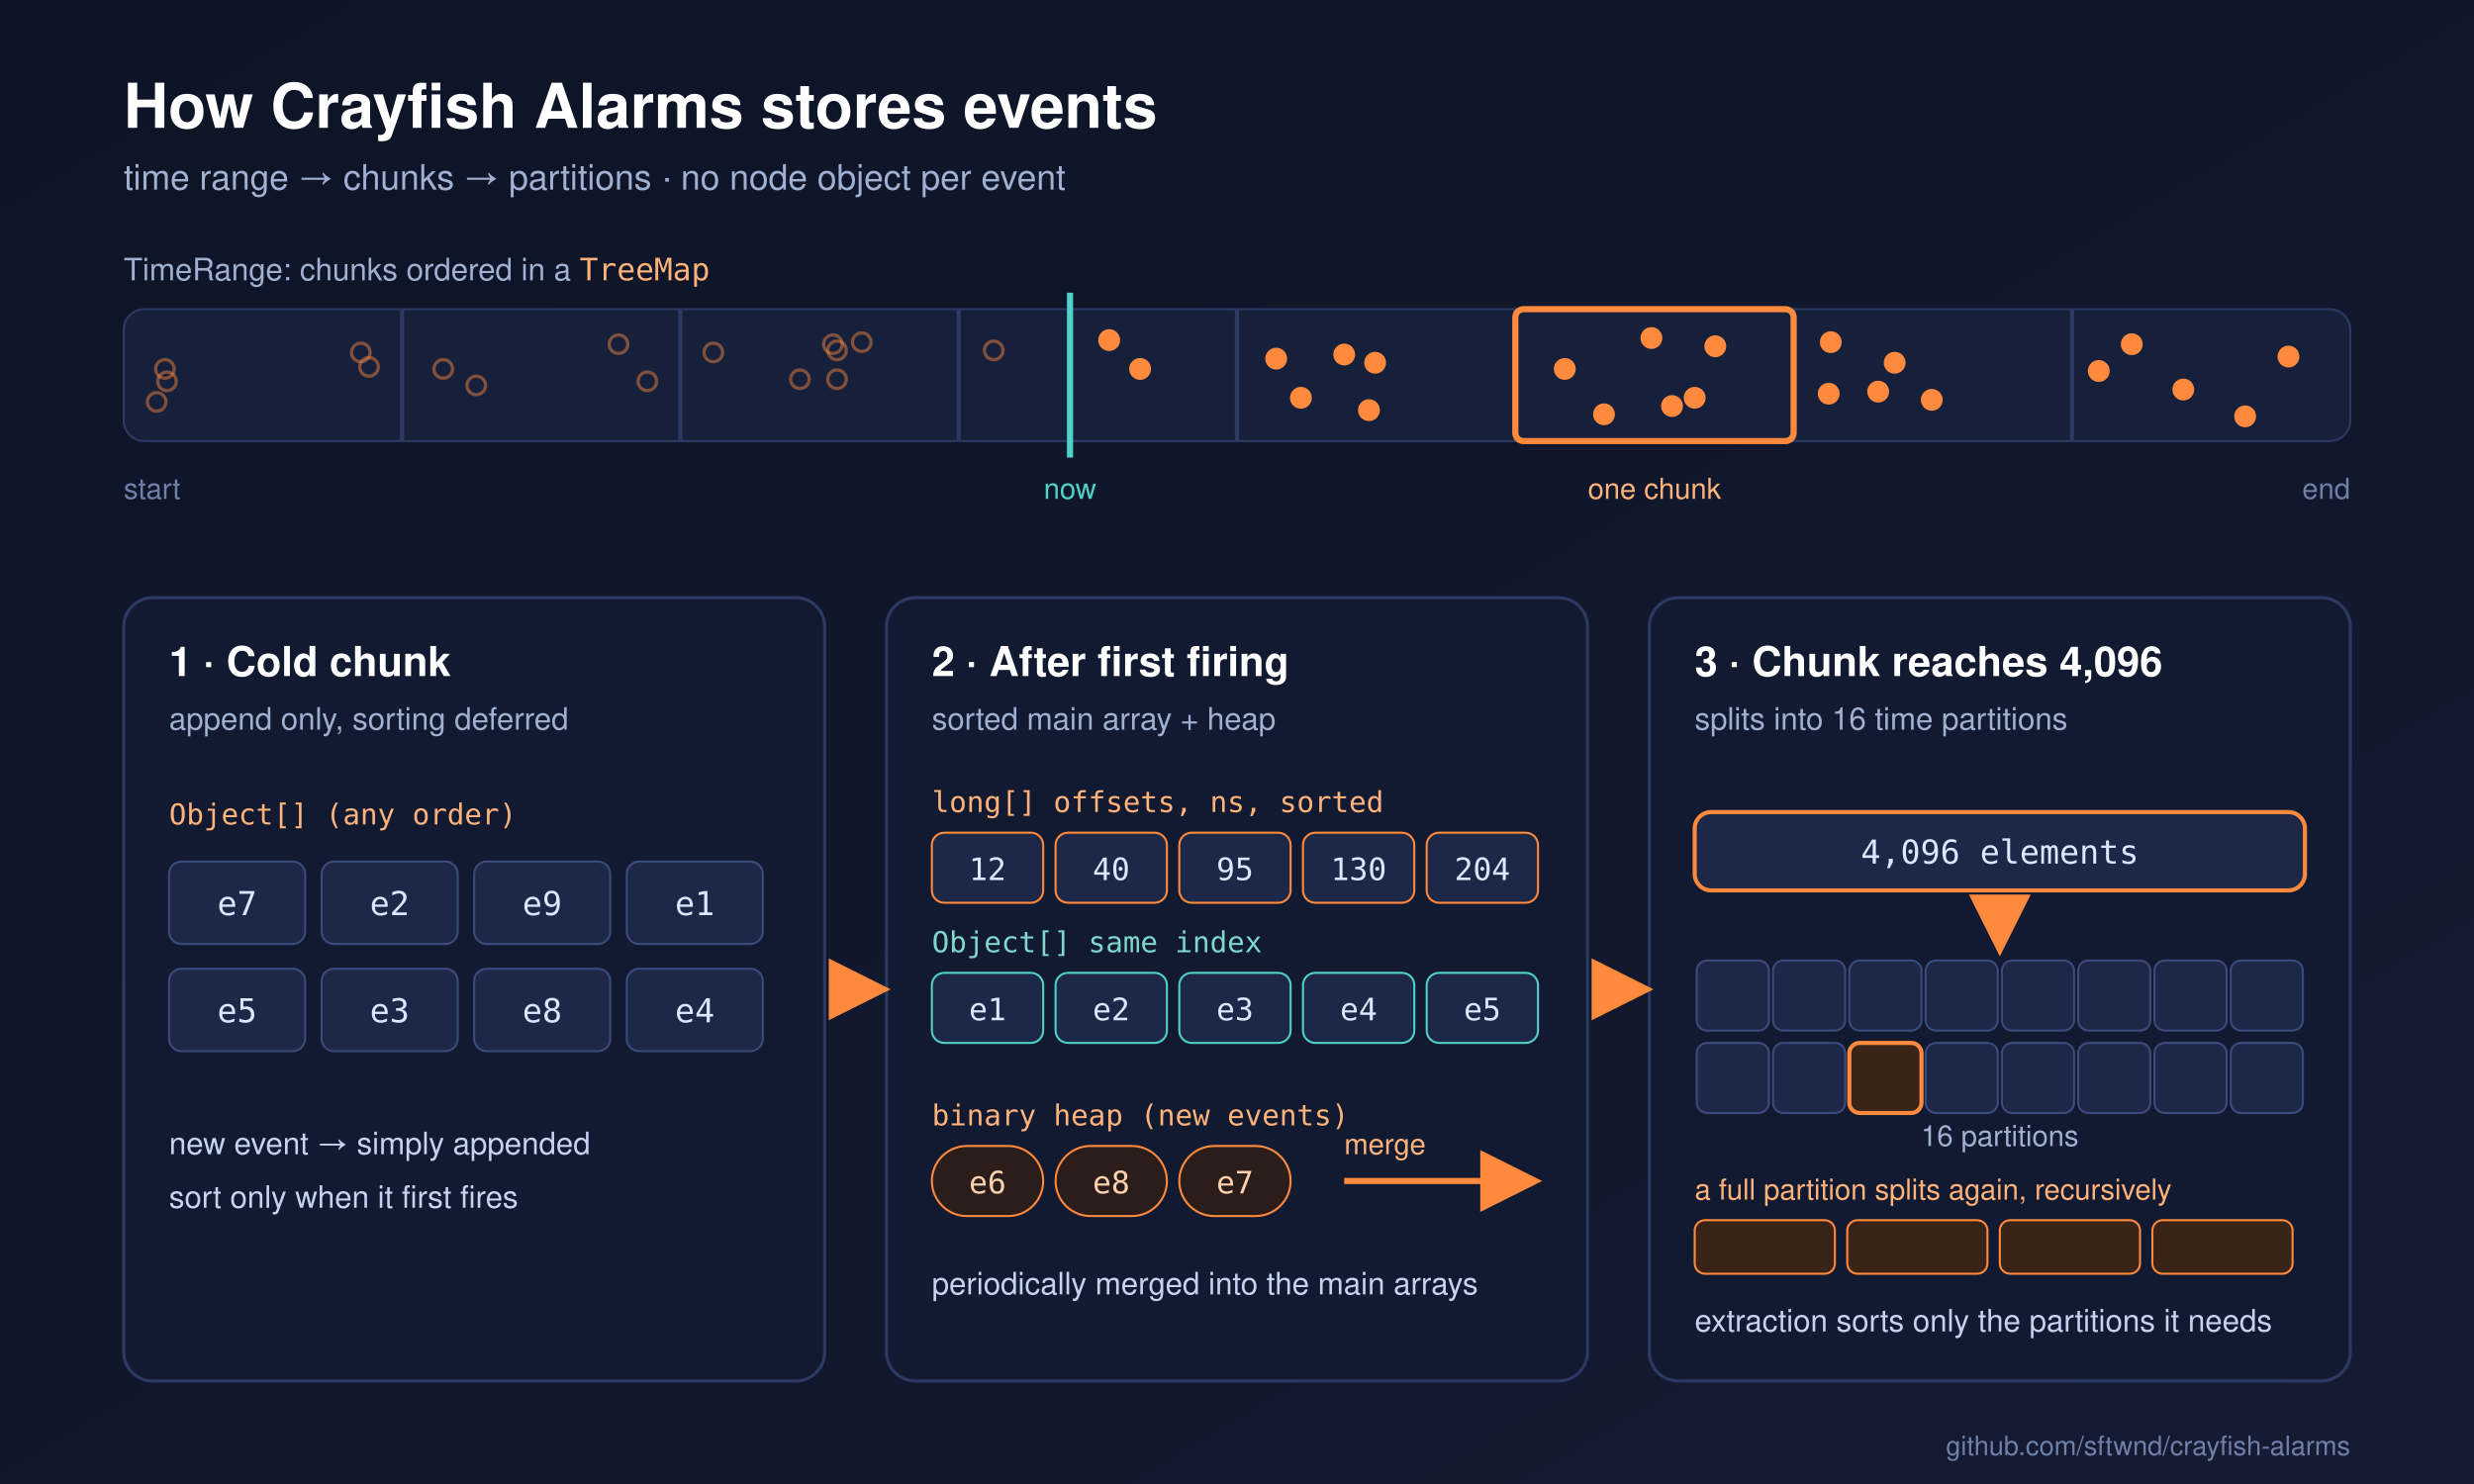
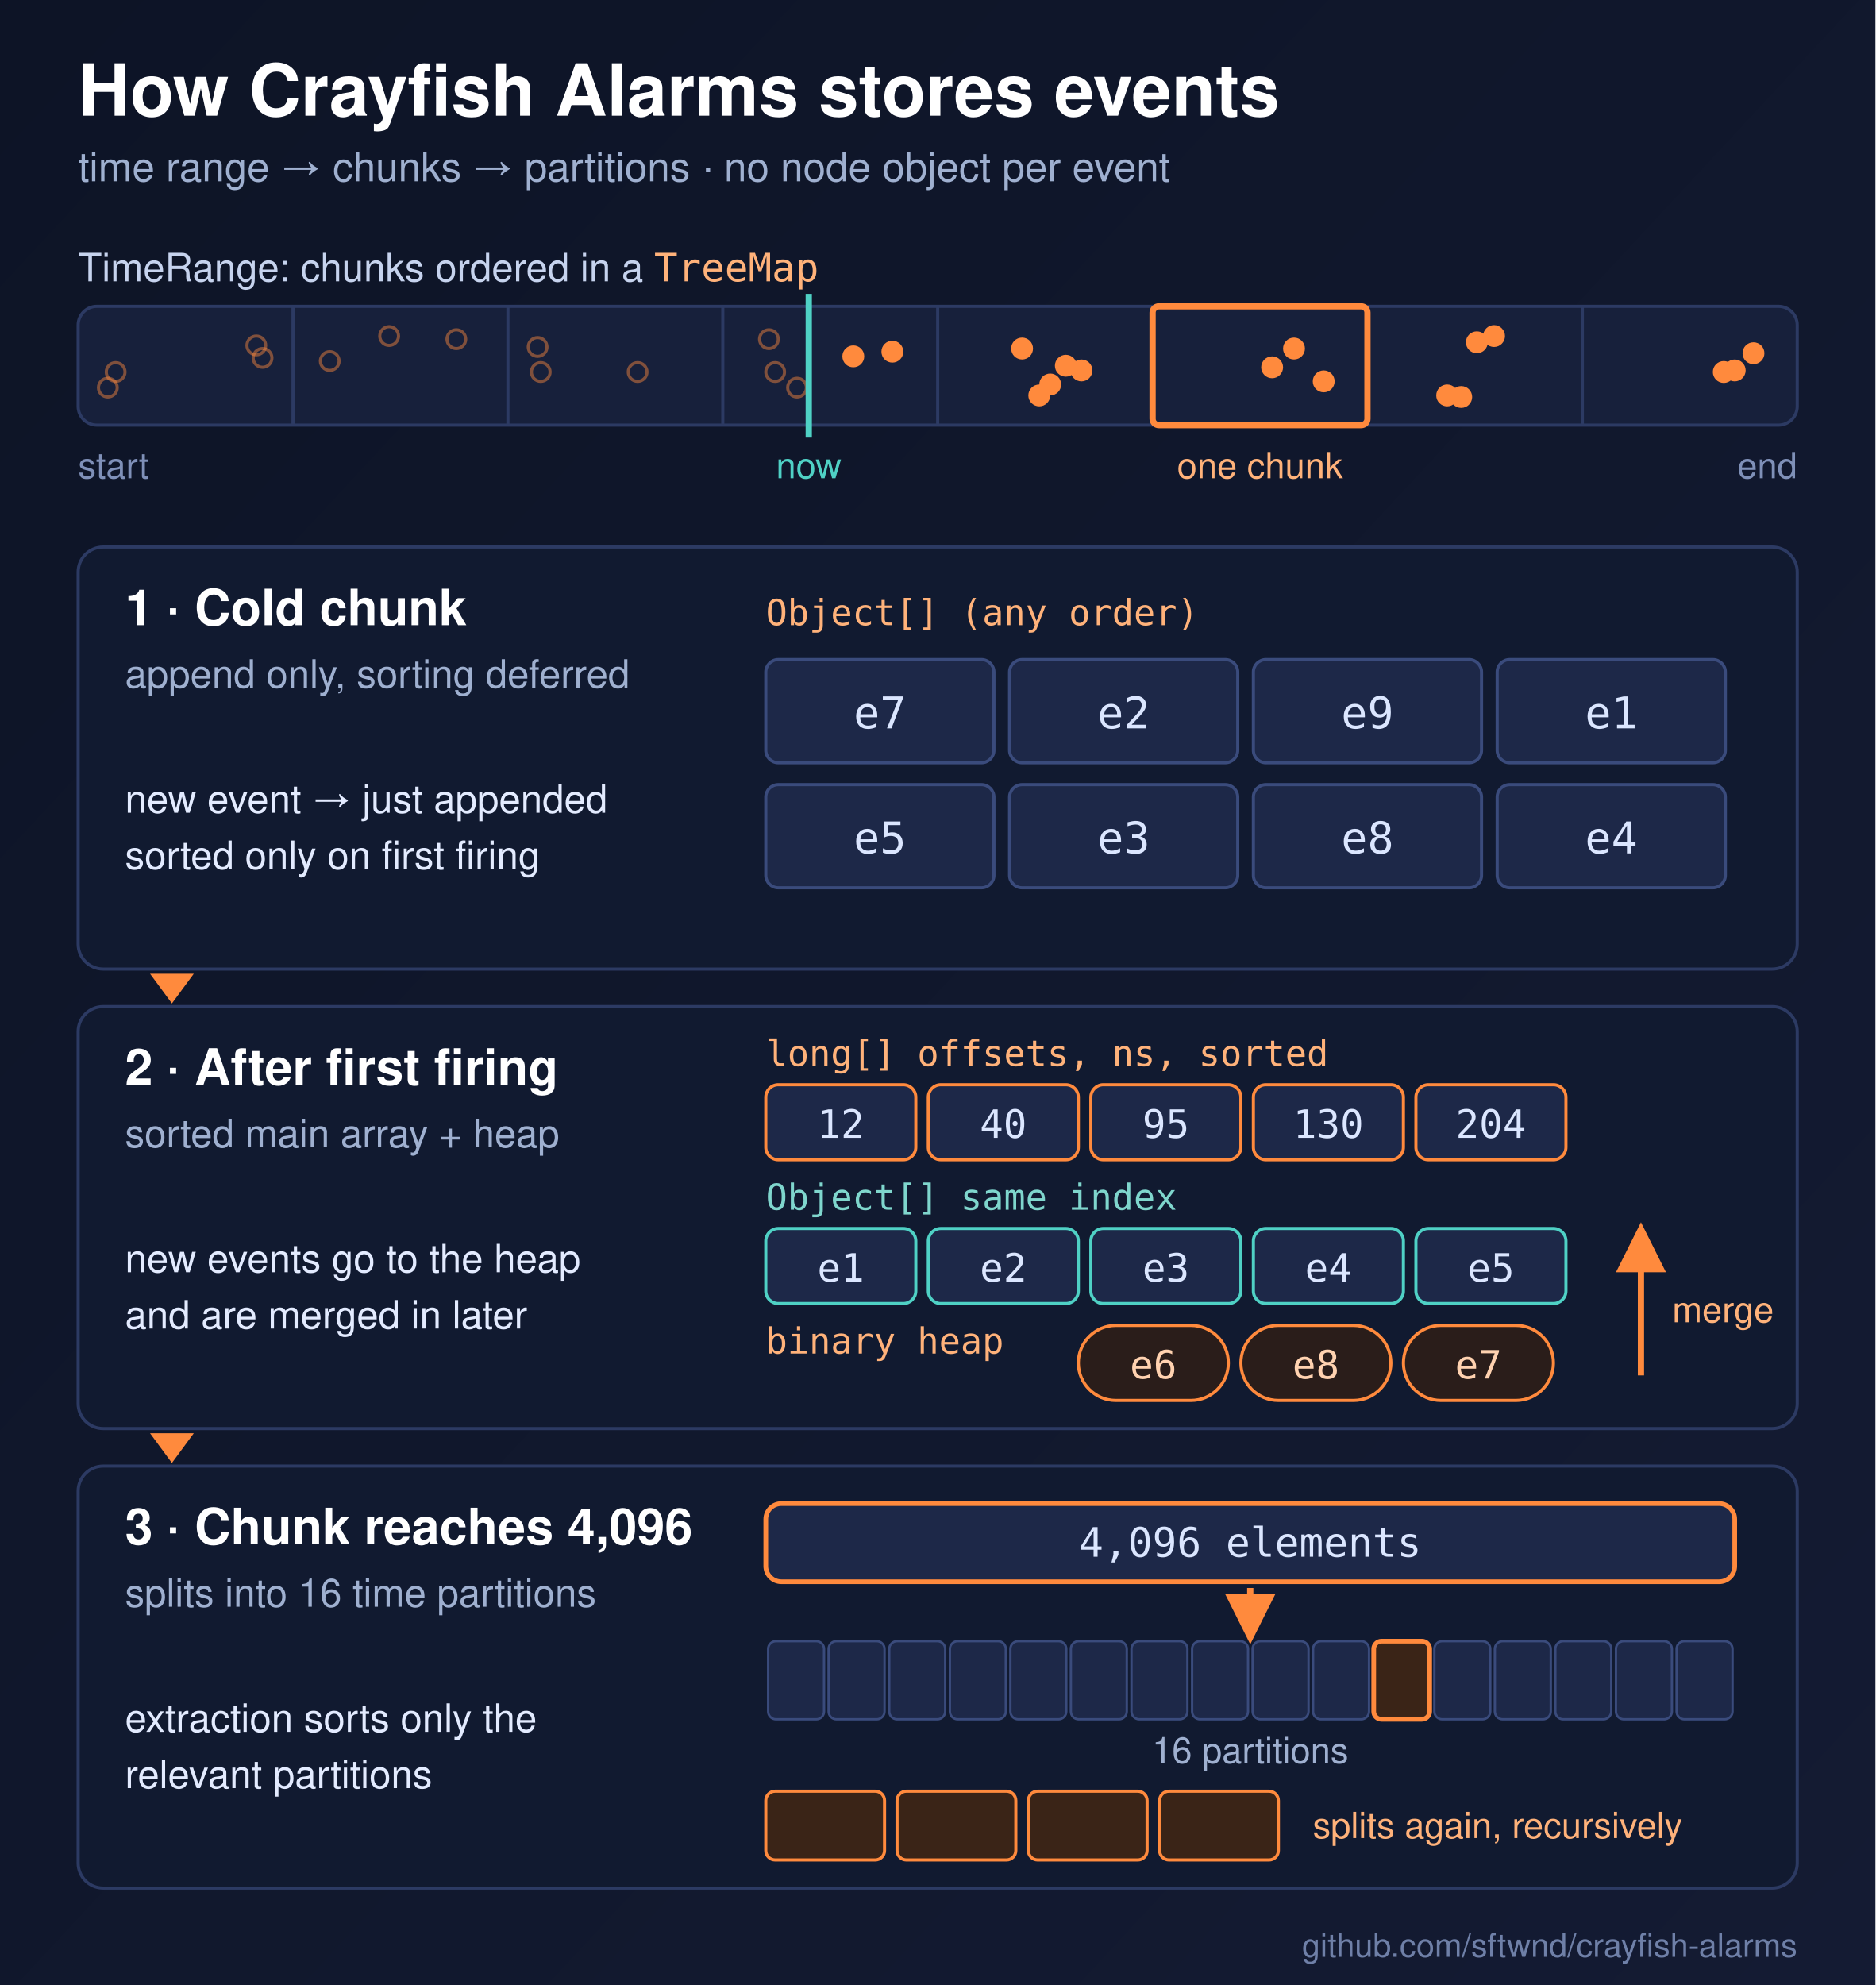
- <svg xmlns="http://www.w3.org/2000/svg" width="1200" height="720" viewBox="0 0 1200 720" font-family="-apple-system,Helvetica,Arial,sans-serif">
+ <svg xmlns="http://www.w3.org/2000/svg" width="1200" height="1270" viewBox="0 0 1200 1270" font-family="-apple-system,Helvetica,Arial,sans-serif">
  <defs>
    <linearGradient id="bg" x1="0" y1="0" x2="1" y2="1">
      <stop offset="0" stop-color="#0d1426" />
      <stop offset="1" stop-color="#141b33" />
    </linearGradient>
-     <marker id="ar" markerWidth="10" markerHeight="10" refX="8" refY="5" orient="auto">
-       <path d="M0,0 L10,5 L0,10 z" fill="#ff8a3d" />
+     <marker id="ar" markerWidth="8" markerHeight="8" refX="6" refY="4" orient="auto">
+       <path d="M0,0 L8,4 L0,8 z" fill="#ff8a3d" />
    </marker>
  </defs>
-   <rect width="1200" height="720" fill="url(#bg)" />
-   <text x="60" y="62" font-size="30" font-weight="700" fill="#fff">How Crayfish Alarms stores events</text>
-   <text x="60" y="92" font-size="17" fill="#9fb0d0">time range  →  chunks  →  partitions   ·   no node object per event</text>
-   <text x="60" y="136" font-size="15" fill="#9fb0d0">TimeRange: chunks ordered in a <tspan font-family="Menlo,Consolas,monospace" fill="#ffb27a">TreeMap</tspan>
+   <rect width="1200" height="1270" fill="url(#bg)" />
+   <text x="50" y="74" font-size="46" font-weight="700" fill="#fff">How Crayfish Alarms stores events</text>
+   <text x="50" y="116" font-size="26" fill="#9fb0d0">time range → chunks → partitions · no node object per event</text>
+   <text x="50" y="180" font-size="25" fill="#c6d3ee">TimeRange: chunks ordered in a <tspan font-family="Menlo,Consolas,monospace" fill="#ffb27a">TreeMap</tspan>
  </text>
-   <rect x="60" y="150" width="1080" height="64" rx="10" fill="#17203b" stroke="#2c3a63" />
-   <line x1="195.0" y1="150" x2="195.0" y2="214" stroke="#2c3a63" stroke-width="2" />
-   <line x1="330.0" y1="150" x2="330.0" y2="214" stroke="#2c3a63" stroke-width="2" />
-   <line x1="465.0" y1="150" x2="465.0" y2="214" stroke="#2c3a63" stroke-width="2" />
-   <line x1="600.0" y1="150" x2="600.0" y2="214" stroke="#2c3a63" stroke-width="2" />
-   <line x1="735.0" y1="150" x2="735.0" y2="214" stroke="#2c3a63" stroke-width="2" />
-   <line x1="870.0" y1="150" x2="870.0" y2="214" stroke="#2c3a63" stroke-width="2" />
-   <line x1="1005.0" y1="150" x2="1005.0" y2="214" stroke="#2c3a63" stroke-width="2" />
-   <circle cx="179" cy="178" r="4.5" fill="none" stroke="#ff8a3d" stroke-width="1.6" opacity="0.45" />
-   <circle cx="76" cy="195" r="4.5" fill="none" stroke="#ff8a3d" stroke-width="1.6" opacity="0.45" />
-   <circle cx="81" cy="185" r="4.5" fill="none" stroke="#ff8a3d" stroke-width="1.6" opacity="0.45" />
-   <circle cx="175" cy="171" r="4.5" fill="none" stroke="#ff8a3d" stroke-width="1.6" opacity="0.45" />
-   <circle cx="80" cy="179" r="4.5" fill="none" stroke="#ff8a3d" stroke-width="1.6" opacity="0.45" />
-   <circle cx="215" cy="179" r="4.5" fill="none" stroke="#ff8a3d" stroke-width="1.6" opacity="0.45" />
-   <circle cx="300" cy="167" r="4.5" fill="none" stroke="#ff8a3d" stroke-width="1.6" opacity="0.45" />
-   <circle cx="231" cy="187" r="4.5" fill="none" stroke="#ff8a3d" stroke-width="1.6" opacity="0.45" />
-   <circle cx="314" cy="185" r="4.5" fill="none" stroke="#ff8a3d" stroke-width="1.6" opacity="0.45" />
-   <circle cx="346" cy="171" r="4.5" fill="none" stroke="#ff8a3d" stroke-width="1.6" opacity="0.45" />
-   <circle cx="404" cy="167" r="4.5" fill="none" stroke="#ff8a3d" stroke-width="1.6" opacity="0.45" />
-   <circle cx="388" cy="184" r="4.5" fill="none" stroke="#ff8a3d" stroke-width="1.6" opacity="0.45" />
-   <circle cx="406" cy="184" r="4.5" fill="none" stroke="#ff8a3d" stroke-width="1.6" opacity="0.45" />
-   <circle cx="418" cy="166" r="4.5" fill="none" stroke="#ff8a3d" stroke-width="1.6" opacity="0.45" />
-   <circle cx="406" cy="170" r="4.5" fill="none" stroke="#ff8a3d" stroke-width="1.6" opacity="0.45" />
-   <circle cx="538" cy="165" r="4.5" fill="#ff8a3d" stroke="#ff8a3d" stroke-width="1.6" opacity="1" />
-   <circle cx="482" cy="170" r="4.5" fill="none" stroke="#ff8a3d" stroke-width="1.6" opacity="0.45" />
-   <circle cx="553" cy="179" r="4.5" fill="#ff8a3d" stroke="#ff8a3d" stroke-width="1.6" opacity="1" />
-   <circle cx="664" cy="199" r="4.5" fill="#ff8a3d" stroke="#ff8a3d" stroke-width="1.6" opacity="1" />
-   <circle cx="652" cy="172" r="4.5" fill="#ff8a3d" stroke="#ff8a3d" stroke-width="1.6" opacity="1" />
-   <circle cx="631" cy="193" r="4.5" fill="#ff8a3d" stroke="#ff8a3d" stroke-width="1.6" opacity="1" />
-   <circle cx="619" cy="174" r="4.5" fill="#ff8a3d" stroke="#ff8a3d" stroke-width="1.6" opacity="1" />
-   <circle cx="667" cy="176" r="4.5" fill="#ff8a3d" stroke="#ff8a3d" stroke-width="1.6" opacity="1" />
-   <circle cx="778" cy="201" r="4.5" fill="#ff8a3d" stroke="#ff8a3d" stroke-width="1.6" opacity="1" />
-   <circle cx="759" cy="179" r="4.5" fill="#ff8a3d" stroke="#ff8a3d" stroke-width="1.6" opacity="1" />
-   <circle cx="832" cy="168" r="4.5" fill="#ff8a3d" stroke="#ff8a3d" stroke-width="1.6" opacity="1" />
-   <circle cx="801" cy="164" r="4.5" fill="#ff8a3d" stroke="#ff8a3d" stroke-width="1.6" opacity="1" />
-   <circle cx="822" cy="193" r="4.5" fill="#ff8a3d" stroke="#ff8a3d" stroke-width="1.6" opacity="1" />
-   <circle cx="811" cy="197" r="4.5" fill="#ff8a3d" stroke="#ff8a3d" stroke-width="1.6" opacity="1" />
-   <circle cx="919" cy="176" r="4.5" fill="#ff8a3d" stroke="#ff8a3d" stroke-width="1.6" opacity="1" />
-   <circle cx="937" cy="194" r="4.5" fill="#ff8a3d" stroke="#ff8a3d" stroke-width="1.6" opacity="1" />
-   <circle cx="888" cy="166" r="4.5" fill="#ff8a3d" stroke="#ff8a3d" stroke-width="1.6" opacity="1" />
-   <circle cx="911" cy="190" r="4.5" fill="#ff8a3d" stroke="#ff8a3d" stroke-width="1.6" opacity="1" />
-   <circle cx="887" cy="191" r="4.5" fill="#ff8a3d" stroke="#ff8a3d" stroke-width="1.6" opacity="1" />
-   <circle cx="1089" cy="202" r="4.5" fill="#ff8a3d" stroke="#ff8a3d" stroke-width="1.6" opacity="1" />
-   <circle cx="1110" cy="173" r="4.5" fill="#ff8a3d" stroke="#ff8a3d" stroke-width="1.6" opacity="1" />
-   <circle cx="1059" cy="189" r="4.5" fill="#ff8a3d" stroke="#ff8a3d" stroke-width="1.6" opacity="1" />
-   <circle cx="1018" cy="180" r="4.5" fill="#ff8a3d" stroke="#ff8a3d" stroke-width="1.6" opacity="1" />
-   <circle cx="1034" cy="167" r="4.5" fill="#ff8a3d" stroke="#ff8a3d" stroke-width="1.6" opacity="1" />
-   <line x1="519.0" y1="142" x2="519.0" y2="222" stroke="#4fd1c5" stroke-width="3" />
-   <text x="519.0" y="242" font-size="14" fill="#4fd1c5" text-anchor="middle">now</text>
-   <text x="60" y="242" font-size="14" fill="#6f80a8">start</text>
-   <text x="1140" y="242" font-size="14" fill="#6f80a8" text-anchor="end">end</text>
-   <rect x="735.0" y="150" width="135.0" height="64" rx="4" fill="none" stroke="#ff8a3d" stroke-width="3" />
-   <text x="802.5" y="242" font-size="14" fill="#ffb27a" text-anchor="middle">one chunk</text>
-   <rect x="60" y="290" width="340" height="380" rx="14" fill="#111a30" stroke="#2c3a63" stroke-width="1.5" />
-   <text x="82" y="328" font-size="20" font-weight="700" fill="#fff">1 · Cold chunk</text>
-   <text x="82" y="354" font-size="15" fill="#9fb0d0">append only, sorting deferred</text>
-   <rect x="430" y="290" width="340" height="380" rx="14" fill="#111a30" stroke="#2c3a63" stroke-width="1.5" />
-   <text x="452" y="328" font-size="20" font-weight="700" fill="#fff">2 · After first firing</text>
-   <text x="452" y="354" font-size="15" fill="#9fb0d0">sorted main array + heap</text>
-   <rect x="800" y="290" width="340" height="380" rx="14" fill="#111a30" stroke="#2c3a63" stroke-width="1.5" />
-   <text x="822" y="328" font-size="20" font-weight="700" fill="#fff">3 · Chunk reaches 4,096</text>
-   <text x="822" y="354" font-size="15" fill="#9fb0d0">splits into 16 time partitions</text>
-   <line x1="404" y1="480.0" x2="426" y2="480.0" stroke="#ff8a3d" stroke-width="3" marker-end="url(#ar)" />
-   <line x1="774" y1="480.0" x2="796" y2="480.0" stroke="#ff8a3d" stroke-width="3" marker-end="url(#ar)" />
-   <text x="82" y="400" font-size="14" font-family="Menlo,Consolas,monospace" fill="#ffb27a">Object[]  (any order)</text>
-   <rect x="82" y="418" width="66" height="40" rx="6" fill="#1d2848" stroke="#3a4b7c" />
-   <text x="115" y="444" font-size="16" font-family="Menlo,Consolas,monospace" fill="#dbe6ff" text-anchor="middle">e7</text>
-   <rect x="156" y="418" width="66" height="40" rx="6" fill="#1d2848" stroke="#3a4b7c" />
-   <text x="189" y="444" font-size="16" font-family="Menlo,Consolas,monospace" fill="#dbe6ff" text-anchor="middle">e2</text>
-   <rect x="230" y="418" width="66" height="40" rx="6" fill="#1d2848" stroke="#3a4b7c" />
-   <text x="263" y="444" font-size="16" font-family="Menlo,Consolas,monospace" fill="#dbe6ff" text-anchor="middle">e9</text>
-   <rect x="304" y="418" width="66" height="40" rx="6" fill="#1d2848" stroke="#3a4b7c" />
-   <text x="337" y="444" font-size="16" font-family="Menlo,Consolas,monospace" fill="#dbe6ff" text-anchor="middle">e1</text>
-   <rect x="82" y="470" width="66" height="40" rx="6" fill="#1d2848" stroke="#3a4b7c" />
-   <text x="115" y="496" font-size="16" font-family="Menlo,Consolas,monospace" fill="#dbe6ff" text-anchor="middle">e5</text>
-   <rect x="156" y="470" width="66" height="40" rx="6" fill="#1d2848" stroke="#3a4b7c" />
-   <text x="189" y="496" font-size="16" font-family="Menlo,Consolas,monospace" fill="#dbe6ff" text-anchor="middle">e3</text>
-   <rect x="230" y="470" width="66" height="40" rx="6" fill="#1d2848" stroke="#3a4b7c" />
-   <text x="263" y="496" font-size="16" font-family="Menlo,Consolas,monospace" fill="#dbe6ff" text-anchor="middle">e8</text>
-   <rect x="304" y="470" width="66" height="40" rx="6" fill="#1d2848" stroke="#3a4b7c" />
-   <text x="337" y="496" font-size="16" font-family="Menlo,Consolas,monospace" fill="#dbe6ff" text-anchor="middle">e4</text>
-   <text x="82" y="560" font-size="15" fill="#c6d3ee">new event → simply appended</text>
-   <text x="82" y="586" font-size="15" fill="#c6d3ee">sort only when it first fires</text>
-   <text x="452" y="394" font-size="14" font-family="Menlo,Consolas,monospace" fill="#ffb27a">long[]  offsets, ns, sorted</text>
-   <rect x="452" y="404" width="54" height="34" rx="6" fill="#1d2848" stroke="#ff8a3d" />
-   <text x="479" y="427" font-size="15" font-family="Menlo,Consolas,monospace" fill="#dbe6ff" text-anchor="middle">12</text>
-   <rect x="512" y="404" width="54" height="34" rx="6" fill="#1d2848" stroke="#ff8a3d" />
-   <text x="539" y="427" font-size="15" font-family="Menlo,Consolas,monospace" fill="#dbe6ff" text-anchor="middle">40</text>
-   <rect x="572" y="404" width="54" height="34" rx="6" fill="#1d2848" stroke="#ff8a3d" />
-   <text x="599" y="427" font-size="15" font-family="Menlo,Consolas,monospace" fill="#dbe6ff" text-anchor="middle">95</text>
-   <rect x="632" y="404" width="54" height="34" rx="6" fill="#1d2848" stroke="#ff8a3d" />
-   <text x="659" y="427" font-size="15" font-family="Menlo,Consolas,monospace" fill="#dbe6ff" text-anchor="middle">130</text>
-   <rect x="692" y="404" width="54" height="34" rx="6" fill="#1d2848" stroke="#ff8a3d" />
-   <text x="719" y="427" font-size="15" font-family="Menlo,Consolas,monospace" fill="#dbe6ff" text-anchor="middle">204</text>
-   <text x="452" y="462" font-size="14" font-family="Menlo,Consolas,monospace" fill="#7fd6cd">Object[]  same index</text>
-   <rect x="452" y="472" width="54" height="34" rx="6" fill="#1d2848" stroke="#4fd1c5" />
-   <text x="479" y="495" font-size="15" font-family="Menlo,Consolas,monospace" fill="#dbe6ff" text-anchor="middle">e1</text>
-   <rect x="512" y="472" width="54" height="34" rx="6" fill="#1d2848" stroke="#4fd1c5" />
-   <text x="539" y="495" font-size="15" font-family="Menlo,Consolas,monospace" fill="#dbe6ff" text-anchor="middle">e2</text>
-   <rect x="572" y="472" width="54" height="34" rx="6" fill="#1d2848" stroke="#4fd1c5" />
-   <text x="599" y="495" font-size="15" font-family="Menlo,Consolas,monospace" fill="#dbe6ff" text-anchor="middle">e3</text>
-   <rect x="632" y="472" width="54" height="34" rx="6" fill="#1d2848" stroke="#4fd1c5" />
-   <text x="659" y="495" font-size="15" font-family="Menlo,Consolas,monospace" fill="#dbe6ff" text-anchor="middle">e4</text>
-   <rect x="692" y="472" width="54" height="34" rx="6" fill="#1d2848" stroke="#4fd1c5" />
-   <text x="719" y="495" font-size="15" font-family="Menlo,Consolas,monospace" fill="#dbe6ff" text-anchor="middle">e5</text>
-   <text x="452" y="546" font-size="14" font-family="Menlo,Consolas,monospace" fill="#ffb27a">binary heap  (new events)</text>
-   <rect x="452" y="556" width="54" height="34" rx="17" fill="#2a1d1a" stroke="#ff8a3d" />
-   <text x="479" y="579" font-size="15" font-family="Menlo,Consolas,monospace" fill="#ffd2b0" text-anchor="middle">e6</text>
-   <rect x="512" y="556" width="54" height="34" rx="17" fill="#2a1d1a" stroke="#ff8a3d" />
-   <text x="539" y="579" font-size="15" font-family="Menlo,Consolas,monospace" fill="#ffd2b0" text-anchor="middle">e8</text>
-   <rect x="572" y="556" width="54" height="34" rx="17" fill="#2a1d1a" stroke="#ff8a3d" />
-   <text x="599" y="579" font-size="15" font-family="Menlo,Consolas,monospace" fill="#ffd2b0" text-anchor="middle">e7</text>
-   <line x1="652" y1="573" x2="742" y2="573" stroke="#ff8a3d" stroke-width="3" marker-end="url(#ar)" />
-   <text x="652" y="560" font-size="14" fill="#ffb27a">merge</text>
-   <text x="452" y="628" font-size="15" fill="#c6d3ee">periodically merged into the main arrays</text>
-   <rect x="822" y="394" width="296" height="38" rx="8" fill="#1d2848" stroke="#ff8a3d" stroke-width="2" />
-   <text x="970" y="419" font-size="16" font-family="Menlo,Consolas,monospace" fill="#dbe6ff" text-anchor="middle">4,096 elements</text>
-   <line x1="970" y1="436" x2="970" y2="458" stroke="#ff8a3d" stroke-width="3" marker-end="url(#ar)" />
-   <rect x="823.0" y="466" width="35.0" height="34" rx="5" fill="#1d2848" stroke="#3a4b7c" stroke-width="1" />
-   <rect x="860.0" y="466" width="35.0" height="34" rx="5" fill="#1d2848" stroke="#3a4b7c" stroke-width="1" />
-   <rect x="897.0" y="466" width="35.0" height="34" rx="5" fill="#1d2848" stroke="#3a4b7c" stroke-width="1" />
-   <rect x="934.0" y="466" width="35.0" height="34" rx="5" fill="#1d2848" stroke="#3a4b7c" stroke-width="1" />
-   <rect x="971.0" y="466" width="35.0" height="34" rx="5" fill="#1d2848" stroke="#3a4b7c" stroke-width="1" />
-   <rect x="1008.0" y="466" width="35.0" height="34" rx="5" fill="#1d2848" stroke="#3a4b7c" stroke-width="1" />
-   <rect x="1045.0" y="466" width="35.0" height="34" rx="5" fill="#1d2848" stroke="#3a4b7c" stroke-width="1" />
-   <rect x="1082.0" y="466" width="35.0" height="34" rx="5" fill="#1d2848" stroke="#3a4b7c" stroke-width="1" />
-   <rect x="823.0" y="506" width="35.0" height="34" rx="5" fill="#1d2848" stroke="#3a4b7c" stroke-width="1" />
-   <rect x="860.0" y="506" width="35.0" height="34" rx="5" fill="#1d2848" stroke="#3a4b7c" stroke-width="1" />
-   <rect x="897.0" y="506" width="35.0" height="34" rx="5" fill="#3a2417" stroke="#ff8a3d" stroke-width="2" />
-   <rect x="934.0" y="506" width="35.0" height="34" rx="5" fill="#1d2848" stroke="#3a4b7c" stroke-width="1" />
-   <rect x="971.0" y="506" width="35.0" height="34" rx="5" fill="#1d2848" stroke="#3a4b7c" stroke-width="1" />
-   <rect x="1008.0" y="506" width="35.0" height="34" rx="5" fill="#1d2848" stroke="#3a4b7c" stroke-width="1" />
-   <rect x="1045.0" y="506" width="35.0" height="34" rx="5" fill="#1d2848" stroke="#3a4b7c" stroke-width="1" />
-   <rect x="1082.0" y="506" width="35.0" height="34" rx="5" fill="#1d2848" stroke="#3a4b7c" stroke-width="1" />
-   <text x="970" y="556" font-size="14" fill="#9fb0d0" text-anchor="middle">16 partitions</text>
-   <text x="822" y="582" font-size="14" fill="#ffb27a">a full partition splits again, recursively</text>
-   <rect x="822" y="592" width="68" height="26" rx="5" fill="#3a2417" stroke="#ff8a3d" />
-   <rect x="896" y="592" width="68" height="26" rx="5" fill="#3a2417" stroke="#ff8a3d" />
-   <rect x="970" y="592" width="68" height="26" rx="5" fill="#3a2417" stroke="#ff8a3d" />
-   <rect x="1044" y="592" width="68" height="26" rx="5" fill="#3a2417" stroke="#ff8a3d" />
-   <text x="822" y="646" font-size="15" fill="#c6d3ee">extraction sorts only the partitions it needs</text>
-   <text x="1140" y="706" font-size="13" fill="#6f80a8" text-anchor="end">github.com/sftwnd/crayfish-alarms</text>
+   <rect x="50" y="196" width="1100" height="76" rx="12" fill="#17203b" stroke="#2c3a63" stroke-width="2" />
+   <line x1="187.5" y1="196" x2="187.5" y2="272" stroke="#2c3a63" stroke-width="2" />
+   <line x1="325.0" y1="196" x2="325.0" y2="272" stroke="#2c3a63" stroke-width="2" />
+   <line x1="462.5" y1="196" x2="462.5" y2="272" stroke="#2c3a63" stroke-width="2" />
+   <line x1="600.0" y1="196" x2="600.0" y2="272" stroke="#2c3a63" stroke-width="2" />
+   <line x1="737.5" y1="196" x2="737.5" y2="272" stroke="#2c3a63" stroke-width="2" />
+   <line x1="875.0" y1="196" x2="875.0" y2="272" stroke="#2c3a63" stroke-width="2" />
+   <line x1="1012.5" y1="196" x2="1012.5" y2="272" stroke="#2c3a63" stroke-width="2" />
+   <circle cx="168" cy="229" r="6" fill="none" stroke="#ff8a3d" stroke-width="2" opacity="0.45" />
+   <circle cx="69" cy="248" r="6" fill="none" stroke="#ff8a3d" stroke-width="2" opacity="0.45" />
+   <circle cx="74" cy="238" r="6" fill="none" stroke="#ff8a3d" stroke-width="2" opacity="0.45" />
+   <circle cx="164" cy="221" r="6" fill="none" stroke="#ff8a3d" stroke-width="2" opacity="0.45" />
+   <circle cx="249" cy="215" r="6" fill="none" stroke="#ff8a3d" stroke-width="2" opacity="0.45" />
+   <circle cx="211" cy="231" r="6" fill="none" stroke="#ff8a3d" stroke-width="2" opacity="0.45" />
+   <circle cx="292" cy="217" r="6" fill="none" stroke="#ff8a3d" stroke-width="2" opacity="0.45" />
+   <circle cx="408" cy="238" r="6" fill="none" stroke="#ff8a3d" stroke-width="2" opacity="0.45" />
+   <circle cx="346" cy="238" r="6" fill="none" stroke="#ff8a3d" stroke-width="2" opacity="0.45" />
+   <circle cx="344" cy="222" r="6" fill="none" stroke="#ff8a3d" stroke-width="2" opacity="0.45" />
+   <circle cx="571" cy="225" r="6" fill="#ff8a3d" stroke="#ff8a3d" stroke-width="2" opacity="1" />
+   <circle cx="492" cy="217" r="6" fill="none" stroke="#ff8a3d" stroke-width="2" opacity="0.45" />
+   <circle cx="510" cy="248" r="6" fill="none" stroke="#ff8a3d" stroke-width="2" opacity="0.45" />
+   <circle cx="496" cy="238" r="6" fill="none" stroke="#ff8a3d" stroke-width="2" opacity="0.45" />
+   <circle cx="546" cy="228" r="6" fill="#ff8a3d" stroke="#ff8a3d" stroke-width="2" opacity="1" />
+   <circle cx="692" cy="237" r="6" fill="#ff8a3d" stroke="#ff8a3d" stroke-width="2" opacity="1" />
+   <circle cx="682" cy="234" r="6" fill="#ff8a3d" stroke="#ff8a3d" stroke-width="2" opacity="1" />
+   <circle cx="672" cy="246" r="6" fill="#ff8a3d" stroke="#ff8a3d" stroke-width="2" opacity="1" />
+   <circle cx="665" cy="253" r="6" fill="#ff8a3d" stroke="#ff8a3d" stroke-width="2" opacity="1" />
+   <circle cx="654" cy="223" r="6" fill="#ff8a3d" stroke="#ff8a3d" stroke-width="2" opacity="1" />
+   <circle cx="828" cy="223" r="6" fill="#ff8a3d" stroke="#ff8a3d" stroke-width="2" opacity="1" />
+   <circle cx="814" cy="235" r="6" fill="#ff8a3d" stroke="#ff8a3d" stroke-width="2" opacity="1" />
+   <circle cx="847" cy="244" r="6" fill="#ff8a3d" stroke="#ff8a3d" stroke-width="2" opacity="1" />
+   <circle cx="956" cy="215" r="6" fill="#ff8a3d" stroke="#ff8a3d" stroke-width="2" opacity="1" />
+   <circle cx="945" cy="219" r="6" fill="#ff8a3d" stroke="#ff8a3d" stroke-width="2" opacity="1" />
+   <circle cx="926" cy="253" r="6" fill="#ff8a3d" stroke="#ff8a3d" stroke-width="2" opacity="1" />
+   <circle cx="935" cy="254" r="6" fill="#ff8a3d" stroke="#ff8a3d" stroke-width="2" opacity="1" />
+   <circle cx="1110" cy="237" r="6" fill="#ff8a3d" stroke="#ff8a3d" stroke-width="2" opacity="1" />
+   <circle cx="1122" cy="226" r="6" fill="#ff8a3d" stroke="#ff8a3d" stroke-width="2" opacity="1" />
+   <circle cx="1103" cy="238" r="6" fill="#ff8a3d" stroke="#ff8a3d" stroke-width="2" opacity="1" />
+   <line x1="517.5" y1="188" x2="517.5" y2="280" stroke="#4fd1c5" stroke-width="4" />
+   <rect x="737.5" y="196" width="137.5" height="76" rx="4" fill="none" stroke="#ff8a3d" stroke-width="4" />
+   <text x="50" y="306" font-size="23" fill="#7f90b8">start</text>
+   <text x="517.5" y="306" font-size="23" fill="#4fd1c5" text-anchor="middle">now</text>
+   <text x="806.25" y="306" font-size="23" fill="#ffb27a" text-anchor="middle">one chunk</text>
+   <text x="1150" y="306" font-size="23" fill="#7f90b8" text-anchor="end">end</text>
+   <rect x="50" y="350" width="1100" height="270" rx="16" fill="#111a30" stroke="#2c3a63" stroke-width="2" />
+   <text x="80" y="400" font-size="32" font-weight="700" fill="#fff">1 · Cold chunk</text>
+   <text x="80" y="440" font-size="25" fill="#9fb0d0">append only, sorting deferred</text>
+   <text x="80" y="520" font-size="25" fill="#e3ebff">new event → just appended</text>
+   <text x="80" y="556" font-size="25" fill="#e3ebff">sorted only on first firing</text>
+   <path d="M96,623 L124,623 L110,642 z" fill="#ff8a3d" />
+   <rect x="50" y="644" width="1100" height="270" rx="16" fill="#111a30" stroke="#2c3a63" stroke-width="2" />
+   <text x="80" y="694" font-size="32" font-weight="700" fill="#fff">2 · After first firing</text>
+   <text x="80" y="734" font-size="25" fill="#9fb0d0">sorted main array + heap</text>
+   <text x="80" y="814" font-size="25" fill="#e3ebff">new events go to the heap</text>
+   <text x="80" y="850" font-size="25" fill="#e3ebff">and are merged in later</text>
+   <path d="M96,917 L124,917 L110,936 z" fill="#ff8a3d" />
+   <rect x="50" y="938" width="1100" height="270" rx="16" fill="#111a30" stroke="#2c3a63" stroke-width="2" />
+   <text x="80" y="988" font-size="32" font-weight="700" fill="#fff">3 · Chunk reaches 4,096</text>
+   <text x="80" y="1028" font-size="25" fill="#9fb0d0">splits into 16 time partitions</text>
+   <text x="80" y="1108" font-size="25" fill="#e3ebff">extraction sorts only the</text>
+   <text x="80" y="1144" font-size="25" fill="#e3ebff">relevant partitions</text>
+   <text x="490" y="400" font-size="23" font-family="Menlo,Consolas,monospace" fill="#ffb27a">Object[]  (any order)</text>
+   <rect x="490" y="422" width="146" height="66" rx="8" fill="#1d2848" stroke="#3a4b7c" stroke-width="2" />
+   <text x="563" y="466" font-size="28" font-family="Menlo,Consolas,monospace" fill="#dbe6ff" text-anchor="middle">e7</text>
+   <rect x="646" y="422" width="146" height="66" rx="8" fill="#1d2848" stroke="#3a4b7c" stroke-width="2" />
+   <text x="719" y="466" font-size="28" font-family="Menlo,Consolas,monospace" fill="#dbe6ff" text-anchor="middle">e2</text>
+   <rect x="802" y="422" width="146" height="66" rx="8" fill="#1d2848" stroke="#3a4b7c" stroke-width="2" />
+   <text x="875" y="466" font-size="28" font-family="Menlo,Consolas,monospace" fill="#dbe6ff" text-anchor="middle">e9</text>
+   <rect x="958" y="422" width="146" height="66" rx="8" fill="#1d2848" stroke="#3a4b7c" stroke-width="2" />
+   <text x="1031" y="466" font-size="28" font-family="Menlo,Consolas,monospace" fill="#dbe6ff" text-anchor="middle">e1</text>
+   <rect x="490" y="502" width="146" height="66" rx="8" fill="#1d2848" stroke="#3a4b7c" stroke-width="2" />
+   <text x="563" y="546" font-size="28" font-family="Menlo,Consolas,monospace" fill="#dbe6ff" text-anchor="middle">e5</text>
+   <rect x="646" y="502" width="146" height="66" rx="8" fill="#1d2848" stroke="#3a4b7c" stroke-width="2" />
+   <text x="719" y="546" font-size="28" font-family="Menlo,Consolas,monospace" fill="#dbe6ff" text-anchor="middle">e3</text>
+   <rect x="802" y="502" width="146" height="66" rx="8" fill="#1d2848" stroke="#3a4b7c" stroke-width="2" />
+   <text x="875" y="546" font-size="28" font-family="Menlo,Consolas,monospace" fill="#dbe6ff" text-anchor="middle">e8</text>
+   <rect x="958" y="502" width="146" height="66" rx="8" fill="#1d2848" stroke="#3a4b7c" stroke-width="2" />
+   <text x="1031" y="546" font-size="28" font-family="Menlo,Consolas,monospace" fill="#dbe6ff" text-anchor="middle">e4</text>
+   <text x="490" y="682" font-size="23" font-family="Menlo,Consolas,monospace" fill="#ffb27a">long[]  offsets, ns, sorted</text>
+   <rect x="490" y="694" width="96" height="48" rx="8" fill="#1d2848" stroke="#ff8a3d" stroke-width="2" />
+   <text x="538" y="728" font-size="25" font-family="Menlo,Consolas,monospace" fill="#dbe6ff" text-anchor="middle">12</text>
+   <rect x="594" y="694" width="96" height="48" rx="8" fill="#1d2848" stroke="#ff8a3d" stroke-width="2" />
+   <text x="642" y="728" font-size="25" font-family="Menlo,Consolas,monospace" fill="#dbe6ff" text-anchor="middle">40</text>
+   <rect x="698" y="694" width="96" height="48" rx="8" fill="#1d2848" stroke="#ff8a3d" stroke-width="2" />
+   <text x="746" y="728" font-size="25" font-family="Menlo,Consolas,monospace" fill="#dbe6ff" text-anchor="middle">95</text>
+   <rect x="802" y="694" width="96" height="48" rx="8" fill="#1d2848" stroke="#ff8a3d" stroke-width="2" />
+   <text x="850" y="728" font-size="25" font-family="Menlo,Consolas,monospace" fill="#dbe6ff" text-anchor="middle">130</text>
+   <rect x="906" y="694" width="96" height="48" rx="8" fill="#1d2848" stroke="#ff8a3d" stroke-width="2" />
+   <text x="954" y="728" font-size="25" font-family="Menlo,Consolas,monospace" fill="#dbe6ff" text-anchor="middle">204</text>
+   <text x="490" y="774" font-size="23" font-family="Menlo,Consolas,monospace" fill="#7fd6cd">Object[]  same index</text>
+   <rect x="490" y="786" width="96" height="48" rx="8" fill="#1d2848" stroke="#4fd1c5" stroke-width="2" />
+   <text x="538" y="820" font-size="25" font-family="Menlo,Consolas,monospace" fill="#dbe6ff" text-anchor="middle">e1</text>
+   <rect x="594" y="786" width="96" height="48" rx="8" fill="#1d2848" stroke="#4fd1c5" stroke-width="2" />
+   <text x="642" y="820" font-size="25" font-family="Menlo,Consolas,monospace" fill="#dbe6ff" text-anchor="middle">e2</text>
+   <rect x="698" y="786" width="96" height="48" rx="8" fill="#1d2848" stroke="#4fd1c5" stroke-width="2" />
+   <text x="746" y="820" font-size="25" font-family="Menlo,Consolas,monospace" fill="#dbe6ff" text-anchor="middle">e3</text>
+   <rect x="802" y="786" width="96" height="48" rx="8" fill="#1d2848" stroke="#4fd1c5" stroke-width="2" />
+   <text x="850" y="820" font-size="25" font-family="Menlo,Consolas,monospace" fill="#dbe6ff" text-anchor="middle">e4</text>
+   <rect x="906" y="786" width="96" height="48" rx="8" fill="#1d2848" stroke="#4fd1c5" stroke-width="2" />
+   <text x="954" y="820" font-size="25" font-family="Menlo,Consolas,monospace" fill="#dbe6ff" text-anchor="middle">e5</text>
+   <text x="490" y="866" font-size="23" font-family="Menlo,Consolas,monospace" fill="#ffb27a">binary heap</text>
+   <rect x="690" y="848" width="96" height="48" rx="24" fill="#2a1d1a" stroke="#ff8a3d" stroke-width="2" />
+   <text x="738" y="882" font-size="25" font-family="Menlo,Consolas,monospace" fill="#ffd2b0" text-anchor="middle">e6</text>
+   <rect x="794" y="848" width="96" height="48" rx="24" fill="#2a1d1a" stroke="#ff8a3d" stroke-width="2" />
+   <text x="842" y="882" font-size="25" font-family="Menlo,Consolas,monospace" fill="#ffd2b0" text-anchor="middle">e8</text>
+   <rect x="898" y="848" width="96" height="48" rx="24" fill="#2a1d1a" stroke="#ff8a3d" stroke-width="2" />
+   <text x="946" y="882" font-size="25" font-family="Menlo,Consolas,monospace" fill="#ffd2b0" text-anchor="middle">e7</text>
+   <line x1="1050" y1="880" x2="1050" y2="790" stroke="#ff8a3d" stroke-width="4" marker-end="url(#ar)" />
+   <text x="1070" y="846" font-size="23" fill="#ffb27a">merge</text>
+   <rect x="490" y="962" width="620" height="50" rx="10" fill="#1d2848" stroke="#ff8a3d" stroke-width="3" />
+   <text x="800" y="996" font-size="26" font-family="Menlo,Consolas,monospace" fill="#dbe6ff" text-anchor="middle">4,096 elements</text>
+   <line x1="800" y1="1016" x2="800" y2="1044" stroke="#ff8a3d" stroke-width="4" marker-end="url(#ar)" />
+   <rect x="491.5" y="1050" width="35.8" height="50" rx="5" fill="#1d2848" stroke="#3a4b7c" stroke-width="1.5" />
+   <rect x="530.2" y="1050" width="35.8" height="50" rx="5" fill="#1d2848" stroke="#3a4b7c" stroke-width="1.5" />
+   <rect x="569.0" y="1050" width="35.8" height="50" rx="5" fill="#1d2848" stroke="#3a4b7c" stroke-width="1.5" />
+   <rect x="607.8" y="1050" width="35.8" height="50" rx="5" fill="#1d2848" stroke="#3a4b7c" stroke-width="1.5" />
+   <rect x="646.5" y="1050" width="35.8" height="50" rx="5" fill="#1d2848" stroke="#3a4b7c" stroke-width="1.5" />
+   <rect x="685.2" y="1050" width="35.8" height="50" rx="5" fill="#1d2848" stroke="#3a4b7c" stroke-width="1.5" />
+   <rect x="724.0" y="1050" width="35.8" height="50" rx="5" fill="#1d2848" stroke="#3a4b7c" stroke-width="1.5" />
+   <rect x="762.8" y="1050" width="35.8" height="50" rx="5" fill="#1d2848" stroke="#3a4b7c" stroke-width="1.5" />
+   <rect x="801.5" y="1050" width="35.8" height="50" rx="5" fill="#1d2848" stroke="#3a4b7c" stroke-width="1.5" />
+   <rect x="840.2" y="1050" width="35.8" height="50" rx="5" fill="#1d2848" stroke="#3a4b7c" stroke-width="1.5" />
+   <rect x="879.0" y="1050" width="35.8" height="50" rx="5" fill="#3a2417" stroke="#ff8a3d" stroke-width="3" />
+   <rect x="917.8" y="1050" width="35.8" height="50" rx="5" fill="#1d2848" stroke="#3a4b7c" stroke-width="1.5" />
+   <rect x="956.5" y="1050" width="35.8" height="50" rx="5" fill="#1d2848" stroke="#3a4b7c" stroke-width="1.5" />
+   <rect x="995.2" y="1050" width="35.8" height="50" rx="5" fill="#1d2848" stroke="#3a4b7c" stroke-width="1.5" />
+   <rect x="1034.0" y="1050" width="35.8" height="50" rx="5" fill="#1d2848" stroke="#3a4b7c" stroke-width="1.5" />
+   <rect x="1072.8" y="1050" width="35.8" height="50" rx="5" fill="#1d2848" stroke="#3a4b7c" stroke-width="1.5" />
+   <text x="800" y="1128" font-size="23" fill="#9fb0d0" text-anchor="middle">16 partitions</text>
+   <rect x="490" y="1146" width="76" height="44" rx="6" fill="#3a2417" stroke="#ff8a3d" stroke-width="2" />
+   <rect x="574" y="1146" width="76" height="44" rx="6" fill="#3a2417" stroke="#ff8a3d" stroke-width="2" />
+   <rect x="658" y="1146" width="76" height="44" rx="6" fill="#3a2417" stroke="#ff8a3d" stroke-width="2" />
+   <rect x="742" y="1146" width="76" height="44" rx="6" fill="#3a2417" stroke="#ff8a3d" stroke-width="2" />
+   <text x="840" y="1176" font-size="23" fill="#ffb27a">splits again, recursively</text>
+   <text x="1150" y="1252" font-size="21" fill="#6f80a8" text-anchor="end">github.com/sftwnd/crayfish-alarms</text>
</svg>
